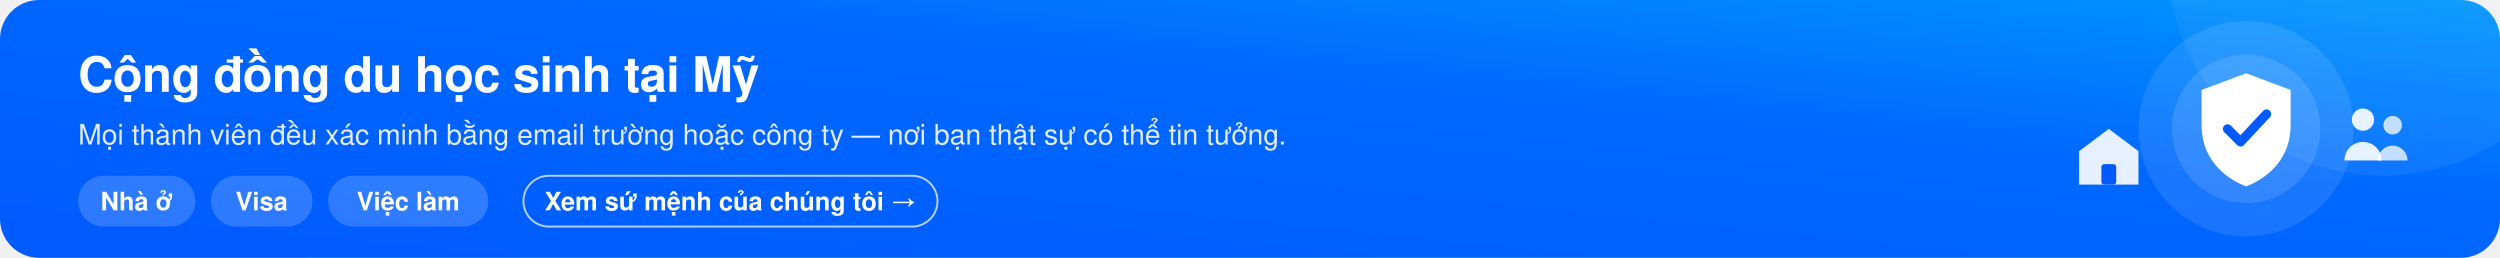
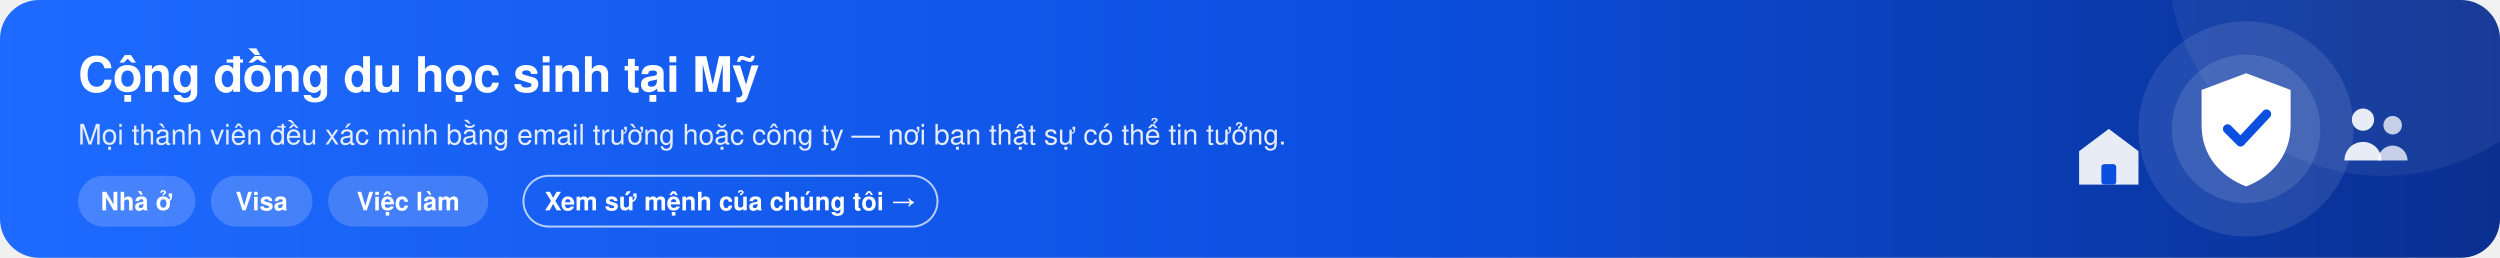
<svg xmlns="http://www.w3.org/2000/svg" width="1280" height="132" viewBox="0 0 1280 132" font-family="'Be Vietnam Pro','Helvetica Neue',Helvetica,Arial,'Segoe UI',Roboto,sans-serif">
  <defs>
-     <linearGradient id="g" x1="0" y1="1" x2="1" y2="0">
-       <stop offset="0" stop-color="#005aff" />
-       <stop offset="0.6" stop-color="#0068ff" />
-       <stop offset="1" stop-color="#0097ff" />
+     <linearGradient id="g" x1="0" y1="0" x2="1" y2="0">
+       <stop offset="0" stop-color="#1f6bff" />
+       <stop offset="0.55" stop-color="#0b4fe0" />
+       <stop offset="1" stop-color="#0a2f8f" />
    </linearGradient>
  </defs>
  <rect width="1280" height="132" rx="20" fill="url(#g)" />
  <circle cx="1220" cy="-20" r="110" fill="#fff" fill-opacity="0.06" />
  <text x="40" y="47" font-size="25" font-weight="700" fill="#fff" letter-spacing="-0.3">Cộng đồng du học sinh tại Mỹ</text>
  <text x="40" y="74" font-size="14.5" fill="#fff" fill-opacity="0.88">Mọi thành viên đều xác minh bằng email trường hoặc công ty — nơi bạn thật sự có thể tin tưởng.</text>
  <rect x="40" y="90" width="60" height="26" rx="13.0" fill="#ffffff" fill-opacity="0.18" />
  <text x="70.0" y="107.7" text-anchor="middle" font-size="13" font-weight="600" fill="#fff">Nhà ở</text>
  <rect x="108" y="90" width="52" height="26" rx="13.0" fill="#ffffff" fill-opacity="0.18" />
  <text x="134.0" y="107.7" text-anchor="middle" font-size="13" font-weight="600" fill="#fff">Visa</text>
  <rect x="168" y="90" width="82" height="26" rx="13.0" fill="#ffffff" fill-opacity="0.18" />
  <text x="209.0" y="107.7" text-anchor="middle" font-size="13" font-weight="600" fill="#fff">Việc làm</text>
  <rect x="268" y="90" width="212" height="26" rx="13.0" fill="none" stroke="#fff" stroke-opacity="0.7" stroke-width="1" />
  <text x="374.0" y="107.7" text-anchor="middle" font-size="13" font-weight="600" fill="#fff">Xem sứ mệnh của chúng tôi →</text>
  <g transform="translate(1150 66) scale(0.95)">
    <circle cx="0" cy="0" r="58" fill="#fff" fill-opacity="0.10" />
    <circle cx="0" cy="0" r="40" fill="#fff" fill-opacity="0.12" />
    <path d="M0 -30 L24 -21 V-2 C24 15 13 26 0 31 C-13 26 -24 15 -24 -2 V-21 Z" fill="#fff" />
-     <path d="M-10 0 L-3 7 L11 -8" fill="none" stroke="#005aff" stroke-width="5" stroke-linecap="round" stroke-linejoin="round" />
+     <path d="M-10 0 L-3 7 L11 -8" fill="none" stroke="#0b4fe0" stroke-width="5" stroke-linecap="round" stroke-linejoin="round" />
    <g transform="translate(-74 14)">
      <path d="M0 -14 L16 -2 V16 H-16 V-2 Z" fill="#fff" fill-opacity="0.9" />
-       <rect x="-4" y="5" width="8" height="11" rx="1.5" fill="#005aff" />
+       <rect x="-4" y="5" width="8" height="11" rx="1.5" fill="#0b4fe0" />
    </g>
    <g transform="translate(70 4)" fill="#fff" fill-opacity="0.9">
      <circle cx="-7" cy="-9" r="6" />
      <path d="M-17 13 a10 10 0 0 1 20 0 Z" />
      <circle cx="9" cy="-6" r="5" fill-opacity="0.75" />
      <path d="M1 13 a8 8 0 0 1 16 0 Z" fill-opacity="0.75" />
    </g>
  </g>
</svg>
